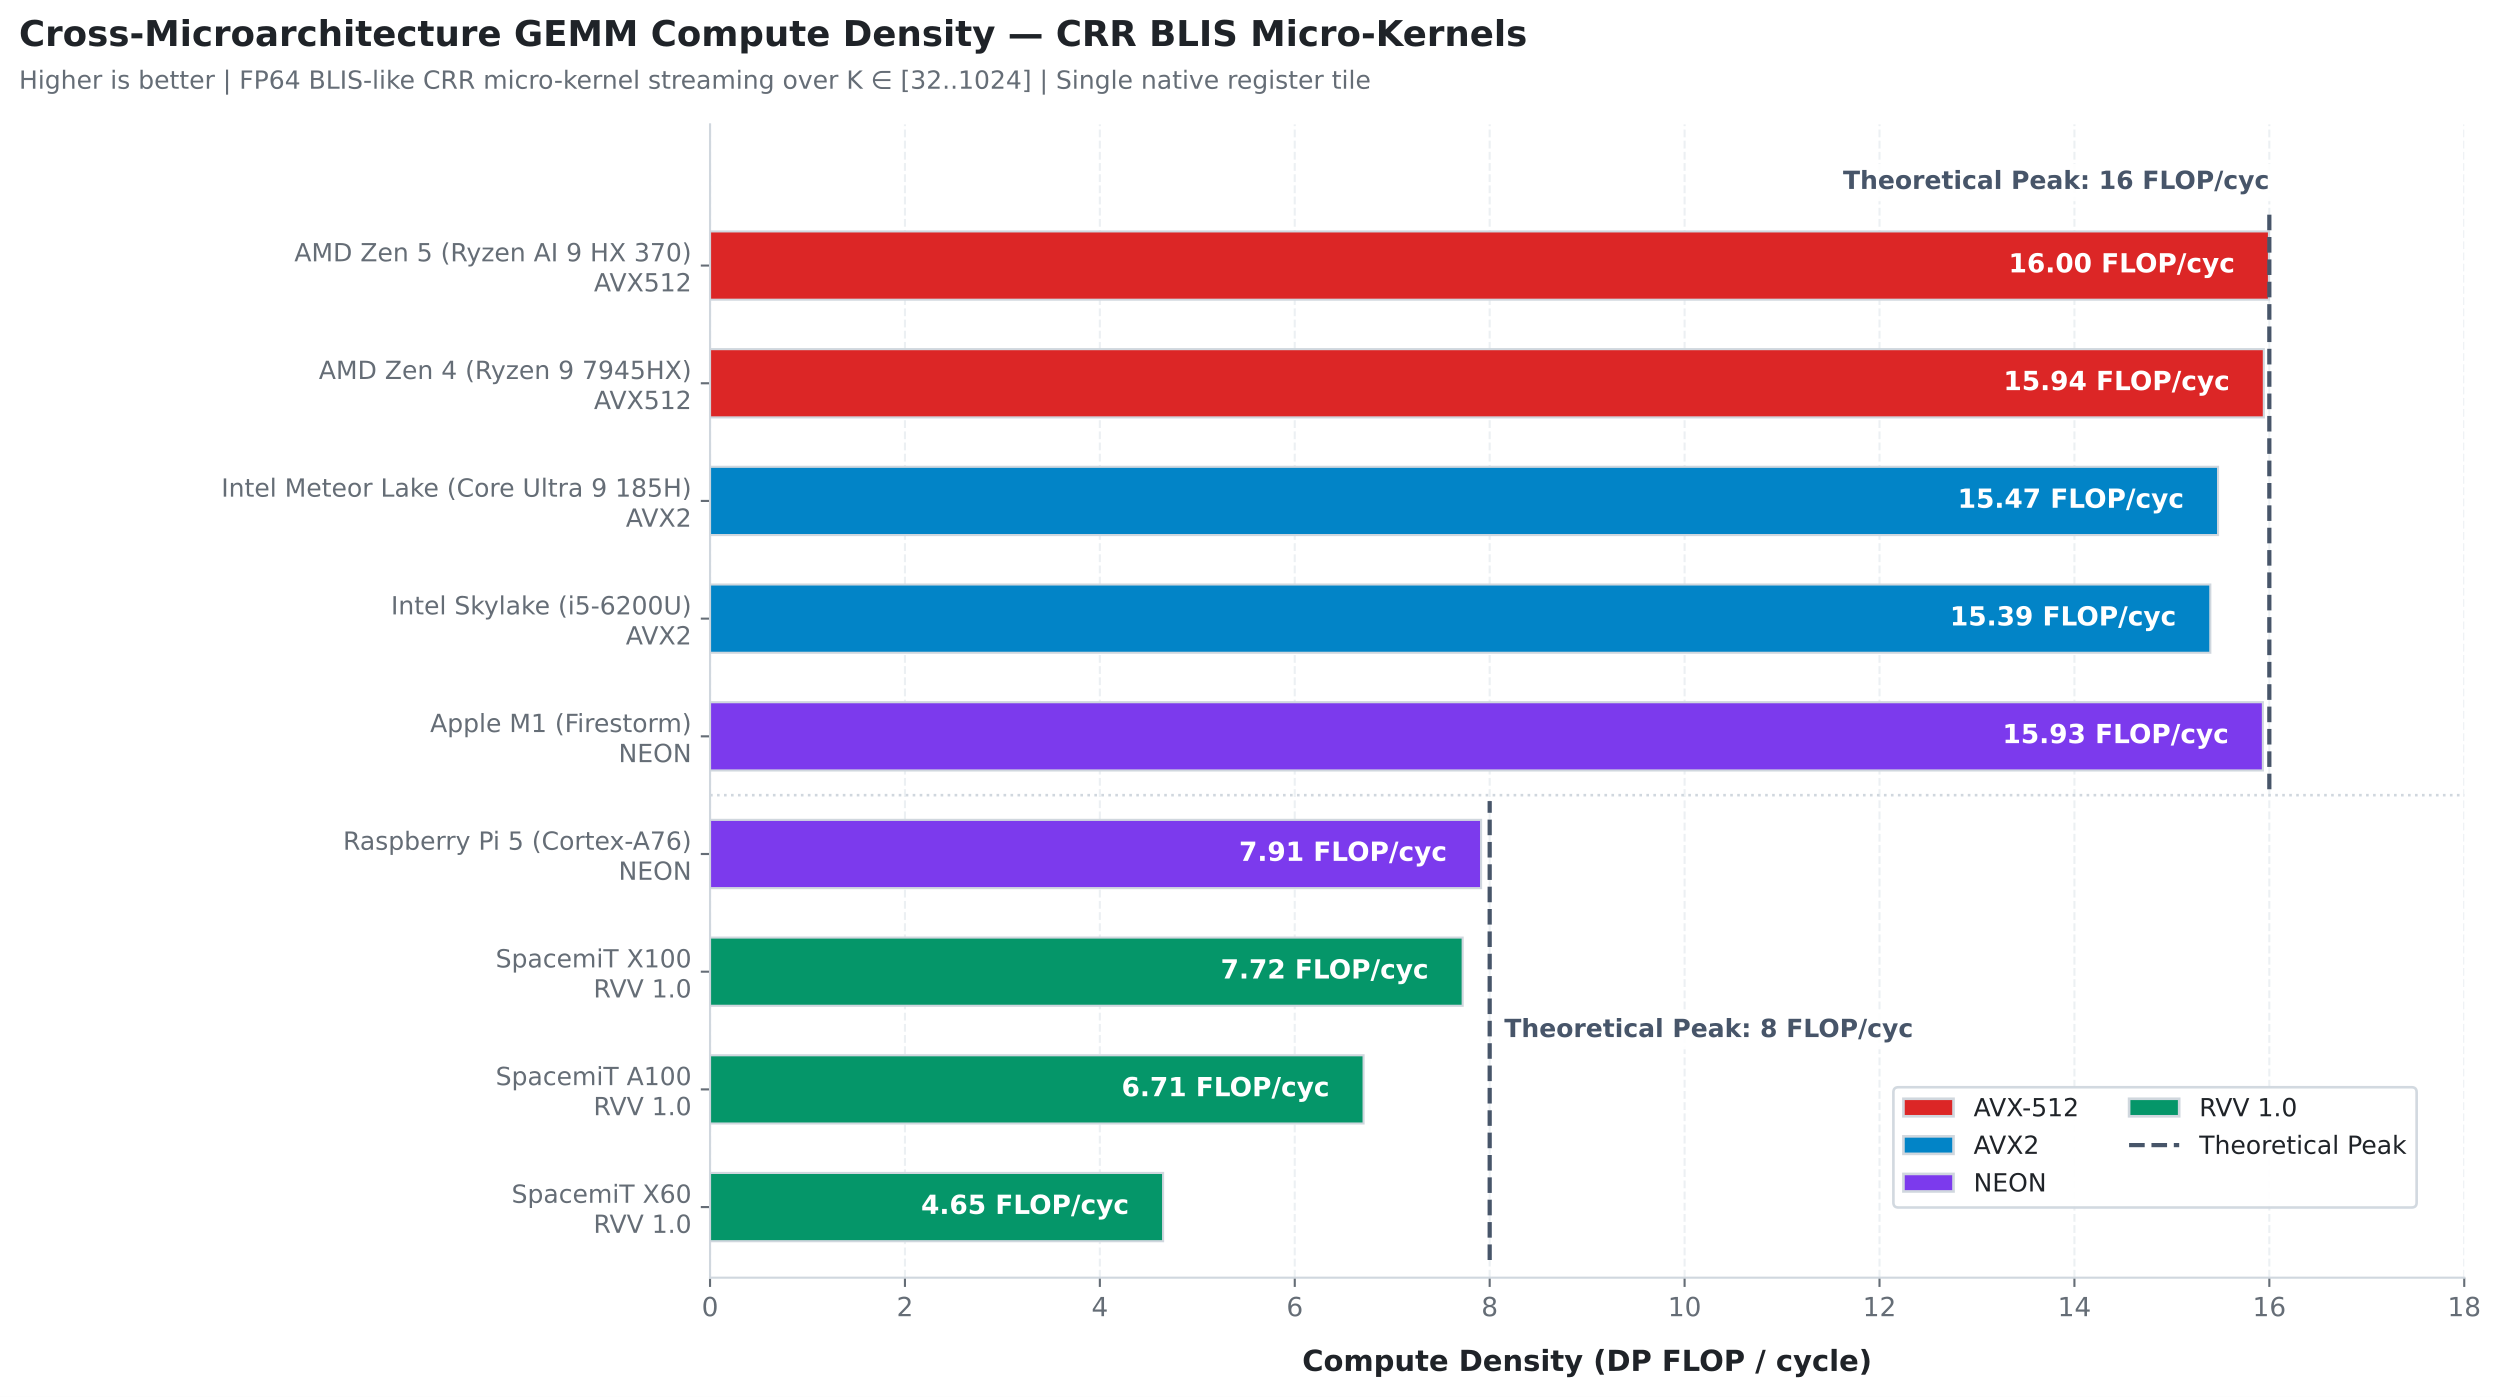
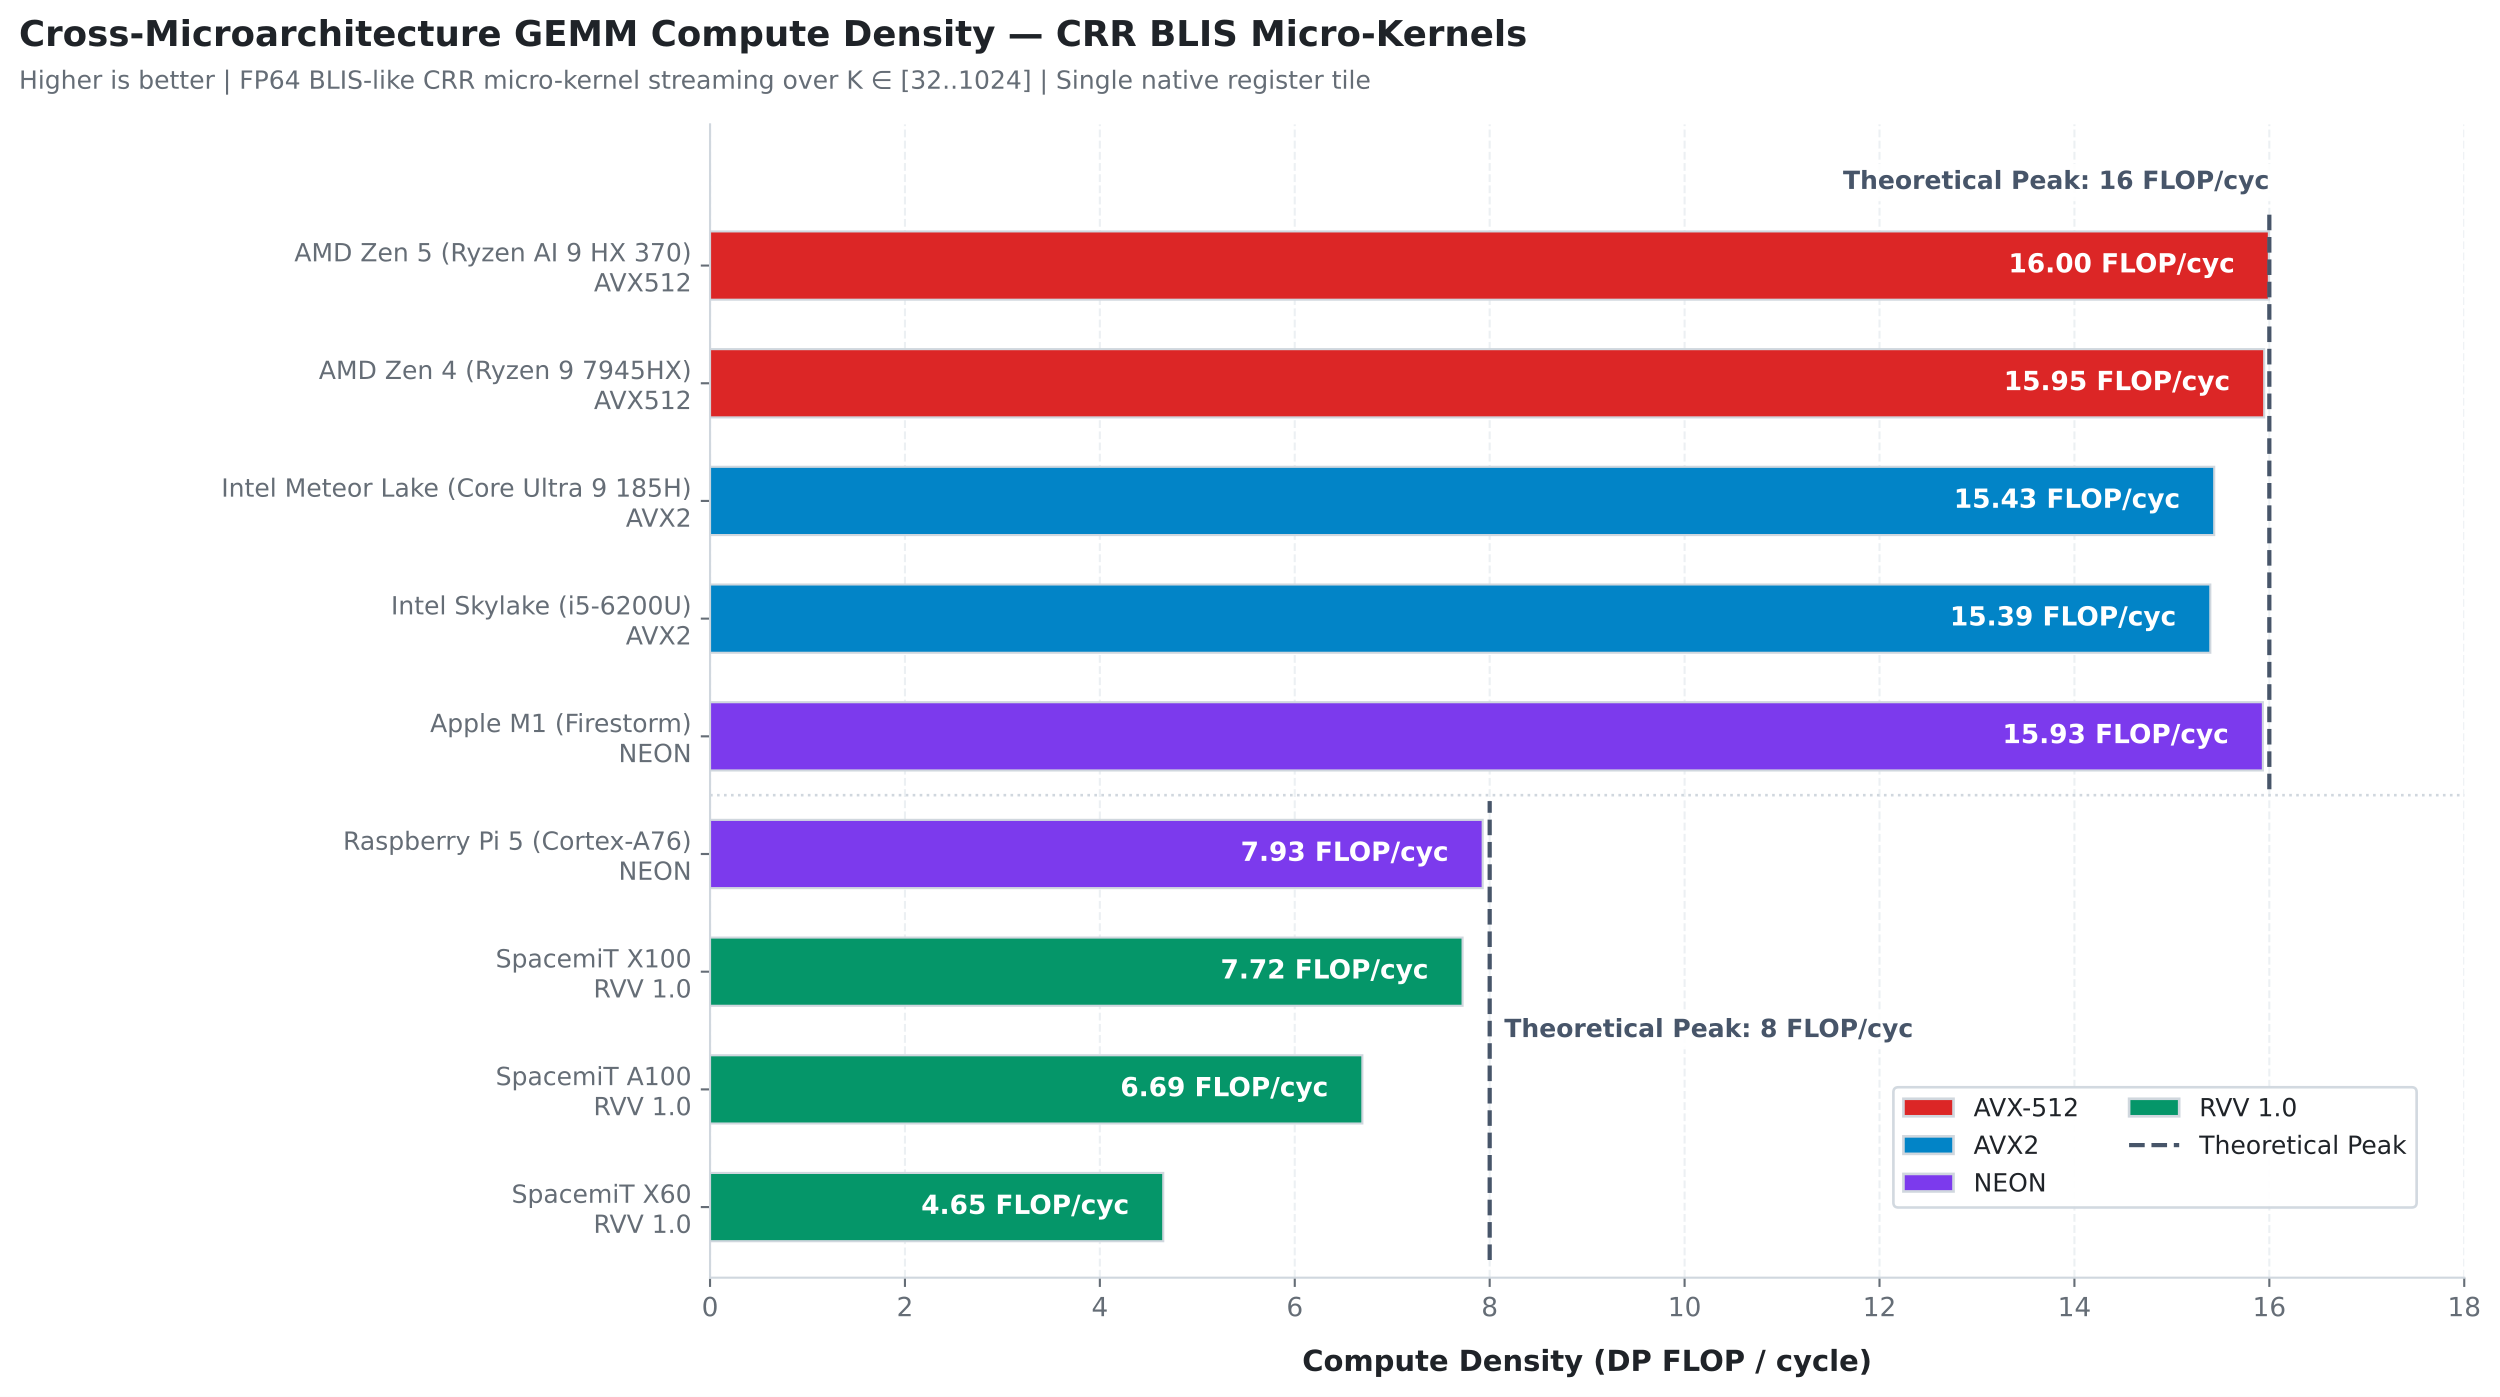
<svg xmlns="http://www.w3.org/2000/svg" xmlns:xlink="http://www.w3.org/1999/xlink" width="948.122pt" height="529.759pt" viewBox="0 0 948.122 529.759" version="1.1">
  <defs>
    <style type="text/css">*{stroke-linejoin: round; stroke-linecap: butt}</style>
  </defs>
  <g id="figure_1">
    <g id="patch_1">
      <path d="M 0 529.759  L 948.122 529.759  L 948.122 0  L 0 0  z " style="fill: #ffffff" />
    </g>
    <g id="axes_1">
      <g id="patch_2">
        <path d="M 269.28 484.558  L 934.56 484.558  L 934.56 47.158  L 269.28 47.158  z " style="fill: #ffffff" />
      </g>
      <g id="matplotlib.axis_1">
        <g id="xtick_1">
          <g id="line2d_1">
-             <path d="M 269.28 484.558  L 269.28 47.158  " clip-path="url(#p60f188872d)" style="fill: none; stroke-dasharray: 2.96,1.28; stroke-dashoffset: 0; stroke: #eaeef2; stroke-opacity: 0.9; stroke-width: 0.8" />
+             <path d="M 269.28 484.558  L 269.28 47.158  " clip-path="url(#p05e4e67a41)" style="fill: none; stroke-dasharray: 2.96,1.28; stroke-dashoffset: 0; stroke: #eaeef2; stroke-opacity: 0.9; stroke-width: 0.8" />
          </g>
          <g id="line2d_2">
            <defs>
-               <path id="mc9bd6285c5" d="M 0 0  L 0 3.5  " style="stroke: #656d76; stroke-width: 0.8" />
+               <path id="mbe280e5e3b" d="M 0 0  L 0 3.5  " style="stroke: #656d76; stroke-width: 0.8" />
            </defs>
            <g>
-               <use xlink:href="#mc9bd6285c5" x="269.28" y="484.558" style="fill: #656d76; stroke: #656d76; stroke-width: 0.8" />
+               <use xlink:href="#mbe280e5e3b" x="269.28" y="484.558" style="fill: #656d76; stroke: #656d76; stroke-width: 0.8" />
            </g>
          </g>
          <g id="text_1">
            <text style="font-size: 10px; font-family: 'DejaVu Sans', 'Liberation Sans', 'Helvetica', 'Arial', sans-serif; text-anchor: middle; fill: #656d76" x="269.28" y="499.156" transform="rotate(-0 269.28 499.1555)">0</text>
          </g>
        </g>
        <g id="xtick_2">
          <g id="line2d_3">
-             <path d="M 343.2 484.558  L 343.2 47.158  " clip-path="url(#p60f188872d)" style="fill: none; stroke-dasharray: 2.96,1.28; stroke-dashoffset: 0; stroke: #eaeef2; stroke-opacity: 0.9; stroke-width: 0.8" />
+             <path d="M 343.2 484.558  L 343.2 47.158  " clip-path="url(#p05e4e67a41)" style="fill: none; stroke-dasharray: 2.96,1.28; stroke-dashoffset: 0; stroke: #eaeef2; stroke-opacity: 0.9; stroke-width: 0.8" />
          </g>
          <g id="line2d_4">
            <g>
-               <use xlink:href="#mc9bd6285c5" x="343.2" y="484.558" style="fill: #656d76; stroke: #656d76; stroke-width: 0.8" />
+               <use xlink:href="#mbe280e5e3b" x="343.2" y="484.558" style="fill: #656d76; stroke: #656d76; stroke-width: 0.8" />
            </g>
          </g>
          <g id="text_2">
            <text style="font-size: 10px; font-family: 'DejaVu Sans', 'Liberation Sans', 'Helvetica', 'Arial', sans-serif; text-anchor: middle; fill: #656d76" x="343.2" y="499.156" transform="rotate(-0 343.2 499.1555)">2</text>
          </g>
        </g>
        <g id="xtick_3">
          <g id="line2d_5">
-             <path d="M 417.12 484.558  L 417.12 47.158  " clip-path="url(#p60f188872d)" style="fill: none; stroke-dasharray: 2.96,1.28; stroke-dashoffset: 0; stroke: #eaeef2; stroke-opacity: 0.9; stroke-width: 0.8" />
+             <path d="M 417.12 484.558  L 417.12 47.158  " clip-path="url(#p05e4e67a41)" style="fill: none; stroke-dasharray: 2.96,1.28; stroke-dashoffset: 0; stroke: #eaeef2; stroke-opacity: 0.9; stroke-width: 0.8" />
          </g>
          <g id="line2d_6">
            <g>
-               <use xlink:href="#mc9bd6285c5" x="417.12" y="484.558" style="fill: #656d76; stroke: #656d76; stroke-width: 0.8" />
+               <use xlink:href="#mbe280e5e3b" x="417.12" y="484.558" style="fill: #656d76; stroke: #656d76; stroke-width: 0.8" />
            </g>
          </g>
          <g id="text_3">
            <text style="font-size: 10px; font-family: 'DejaVu Sans', 'Liberation Sans', 'Helvetica', 'Arial', sans-serif; text-anchor: middle; fill: #656d76" x="417.12" y="499.156" transform="rotate(-0 417.12 499.1555)">4</text>
          </g>
        </g>
        <g id="xtick_4">
          <g id="line2d_7">
-             <path d="M 491.04 484.558  L 491.04 47.158  " clip-path="url(#p60f188872d)" style="fill: none; stroke-dasharray: 2.96,1.28; stroke-dashoffset: 0; stroke: #eaeef2; stroke-opacity: 0.9; stroke-width: 0.8" />
+             <path d="M 491.04 484.558  L 491.04 47.158  " clip-path="url(#p05e4e67a41)" style="fill: none; stroke-dasharray: 2.96,1.28; stroke-dashoffset: 0; stroke: #eaeef2; stroke-opacity: 0.9; stroke-width: 0.8" />
          </g>
          <g id="line2d_8">
            <g>
-               <use xlink:href="#mc9bd6285c5" x="491.04" y="484.558" style="fill: #656d76; stroke: #656d76; stroke-width: 0.8" />
+               <use xlink:href="#mbe280e5e3b" x="491.04" y="484.558" style="fill: #656d76; stroke: #656d76; stroke-width: 0.8" />
            </g>
          </g>
          <g id="text_4">
            <text style="font-size: 10px; font-family: 'DejaVu Sans', 'Liberation Sans', 'Helvetica', 'Arial', sans-serif; text-anchor: middle; fill: #656d76" x="491.04" y="499.156" transform="rotate(-0 491.04 499.1555)">6</text>
          </g>
        </g>
        <g id="xtick_5">
          <g id="line2d_9">
-             <path d="M 564.96 484.558  L 564.96 47.158  " clip-path="url(#p60f188872d)" style="fill: none; stroke-dasharray: 2.96,1.28; stroke-dashoffset: 0; stroke: #eaeef2; stroke-opacity: 0.9; stroke-width: 0.8" />
+             <path d="M 564.96 484.558  L 564.96 47.158  " clip-path="url(#p05e4e67a41)" style="fill: none; stroke-dasharray: 2.96,1.28; stroke-dashoffset: 0; stroke: #eaeef2; stroke-opacity: 0.9; stroke-width: 0.8" />
          </g>
          <g id="line2d_10">
            <g>
-               <use xlink:href="#mc9bd6285c5" x="564.96" y="484.558" style="fill: #656d76; stroke: #656d76; stroke-width: 0.8" />
+               <use xlink:href="#mbe280e5e3b" x="564.96" y="484.558" style="fill: #656d76; stroke: #656d76; stroke-width: 0.8" />
            </g>
          </g>
          <g id="text_5">
            <text style="font-size: 10px; font-family: 'DejaVu Sans', 'Liberation Sans', 'Helvetica', 'Arial', sans-serif; text-anchor: middle; fill: #656d76" x="564.96" y="499.156" transform="rotate(-0 564.96 499.1555)">8</text>
          </g>
        </g>
        <g id="xtick_6">
          <g id="line2d_11">
-             <path d="M 638.88 484.558  L 638.88 47.158  " clip-path="url(#p60f188872d)" style="fill: none; stroke-dasharray: 2.96,1.28; stroke-dashoffset: 0; stroke: #eaeef2; stroke-opacity: 0.9; stroke-width: 0.8" />
+             <path d="M 638.88 484.558  L 638.88 47.158  " clip-path="url(#p05e4e67a41)" style="fill: none; stroke-dasharray: 2.96,1.28; stroke-dashoffset: 0; stroke: #eaeef2; stroke-opacity: 0.9; stroke-width: 0.8" />
          </g>
          <g id="line2d_12">
            <g>
-               <use xlink:href="#mc9bd6285c5" x="638.88" y="484.558" style="fill: #656d76; stroke: #656d76; stroke-width: 0.8" />
+               <use xlink:href="#mbe280e5e3b" x="638.88" y="484.558" style="fill: #656d76; stroke: #656d76; stroke-width: 0.8" />
            </g>
          </g>
          <g id="text_6">
            <text style="font-size: 10px; font-family: 'DejaVu Sans', 'Liberation Sans', 'Helvetica', 'Arial', sans-serif; text-anchor: middle; fill: #656d76" x="638.88" y="499.156" transform="rotate(-0 638.88 499.1555)">10</text>
          </g>
        </g>
        <g id="xtick_7">
          <g id="line2d_13">
-             <path d="M 712.8 484.558  L 712.8 47.158  " clip-path="url(#p60f188872d)" style="fill: none; stroke-dasharray: 2.96,1.28; stroke-dashoffset: 0; stroke: #eaeef2; stroke-opacity: 0.9; stroke-width: 0.8" />
+             <path d="M 712.8 484.558  L 712.8 47.158  " clip-path="url(#p05e4e67a41)" style="fill: none; stroke-dasharray: 2.96,1.28; stroke-dashoffset: 0; stroke: #eaeef2; stroke-opacity: 0.9; stroke-width: 0.8" />
          </g>
          <g id="line2d_14">
            <g>
-               <use xlink:href="#mc9bd6285c5" x="712.8" y="484.558" style="fill: #656d76; stroke: #656d76; stroke-width: 0.8" />
+               <use xlink:href="#mbe280e5e3b" x="712.8" y="484.558" style="fill: #656d76; stroke: #656d76; stroke-width: 0.8" />
            </g>
          </g>
          <g id="text_7">
            <text style="font-size: 10px; font-family: 'DejaVu Sans', 'Liberation Sans', 'Helvetica', 'Arial', sans-serif; text-anchor: middle; fill: #656d76" x="712.8" y="499.156" transform="rotate(-0 712.8 499.1555)">12</text>
          </g>
        </g>
        <g id="xtick_8">
          <g id="line2d_15">
-             <path d="M 786.72 484.558  L 786.72 47.158  " clip-path="url(#p60f188872d)" style="fill: none; stroke-dasharray: 2.96,1.28; stroke-dashoffset: 0; stroke: #eaeef2; stroke-opacity: 0.9; stroke-width: 0.8" />
+             <path d="M 786.72 484.558  L 786.72 47.158  " clip-path="url(#p05e4e67a41)" style="fill: none; stroke-dasharray: 2.96,1.28; stroke-dashoffset: 0; stroke: #eaeef2; stroke-opacity: 0.9; stroke-width: 0.8" />
          </g>
          <g id="line2d_16">
            <g>
-               <use xlink:href="#mc9bd6285c5" x="786.72" y="484.558" style="fill: #656d76; stroke: #656d76; stroke-width: 0.8" />
+               <use xlink:href="#mbe280e5e3b" x="786.72" y="484.558" style="fill: #656d76; stroke: #656d76; stroke-width: 0.8" />
            </g>
          </g>
          <g id="text_8">
            <text style="font-size: 10px; font-family: 'DejaVu Sans', 'Liberation Sans', 'Helvetica', 'Arial', sans-serif; text-anchor: middle; fill: #656d76" x="786.72" y="499.156" transform="rotate(-0 786.72 499.1555)">14</text>
          </g>
        </g>
        <g id="xtick_9">
          <g id="line2d_17">
-             <path d="M 860.64 484.558  L 860.64 47.158  " clip-path="url(#p60f188872d)" style="fill: none; stroke-dasharray: 2.96,1.28; stroke-dashoffset: 0; stroke: #eaeef2; stroke-opacity: 0.9; stroke-width: 0.8" />
+             <path d="M 860.64 484.558  L 860.64 47.158  " clip-path="url(#p05e4e67a41)" style="fill: none; stroke-dasharray: 2.96,1.28; stroke-dashoffset: 0; stroke: #eaeef2; stroke-opacity: 0.9; stroke-width: 0.8" />
          </g>
          <g id="line2d_18">
            <g>
-               <use xlink:href="#mc9bd6285c5" x="860.64" y="484.558" style="fill: #656d76; stroke: #656d76; stroke-width: 0.8" />
+               <use xlink:href="#mbe280e5e3b" x="860.64" y="484.558" style="fill: #656d76; stroke: #656d76; stroke-width: 0.8" />
            </g>
          </g>
          <g id="text_9">
            <text style="font-size: 10px; font-family: 'DejaVu Sans', 'Liberation Sans', 'Helvetica', 'Arial', sans-serif; text-anchor: middle; fill: #656d76" x="860.64" y="499.156" transform="rotate(-0 860.64 499.1555)">16</text>
          </g>
        </g>
        <g id="xtick_10">
          <g id="line2d_19">
-             <path d="M 934.56 484.558  L 934.56 47.158  " clip-path="url(#p60f188872d)" style="fill: none; stroke-dasharray: 2.96,1.28; stroke-dashoffset: 0; stroke: #eaeef2; stroke-opacity: 0.9; stroke-width: 0.8" />
+             <path d="M 934.56 484.558  L 934.56 47.158  " clip-path="url(#p05e4e67a41)" style="fill: none; stroke-dasharray: 2.96,1.28; stroke-dashoffset: 0; stroke: #eaeef2; stroke-opacity: 0.9; stroke-width: 0.8" />
          </g>
          <g id="line2d_20">
            <g>
-               <use xlink:href="#mc9bd6285c5" x="934.56" y="484.558" style="fill: #656d76; stroke: #656d76; stroke-width: 0.8" />
+               <use xlink:href="#mbe280e5e3b" x="934.56" y="484.558" style="fill: #656d76; stroke: #656d76; stroke-width: 0.8" />
            </g>
          </g>
          <g id="text_10">
            <text style="font-size: 10px; font-family: 'DejaVu Sans', 'Liberation Sans', 'Helvetica', 'Arial', sans-serif; text-anchor: middle; fill: #656d76" x="934.56" y="499.156" transform="rotate(-0 934.56 499.1555)">18</text>
          </g>
        </g>
        <g id="text_11">
          <text style="font-weight: 700; font-size: 11px; font-family: 'DejaVu Sans', 'Liberation Sans', 'Helvetica', 'Arial', sans-serif; text-anchor: middle; fill: #1f2328" x="601.92" y="519.916" transform="rotate(-0 601.92 519.9162)">Compute Density (DP FLOP / cycle)</text>
        </g>
      </g>
      <g id="matplotlib.axis_2">
        <g id="ytick_1">
          <g id="line2d_21">
            <defs>
-               <path id="m02adb21839" d="M 0 0  L -3.5 0  " style="stroke: #656d76; stroke-width: 0.8" />
+               <path id="m7b9314d6ee" d="M 0 0  L -3.5 0  " style="stroke: #656d76; stroke-width: 0.8" />
            </defs>
            <g>
-               <use xlink:href="#m02adb21839" x="269.28" y="457.778" style="fill: #656d76; stroke: #656d76; stroke-width: 0.8" />
+               <use xlink:href="#m7b9314d6ee" x="269.28" y="457.778" style="fill: #656d76; stroke: #656d76; stroke-width: 0.8" />
            </g>
          </g>
          <g id="text_12">
            <text style="font-size: 9.5px; font-family: 'DejaVu Sans', 'Liberation Sans', 'Helvetica', 'Arial', sans-serif; fill: #656d76" transform="translate(194.0166 456.1621)">SpacemiT X60</text>
            <text style="font-size: 9.5px; font-family: 'DejaVu Sans', 'Liberation Sans', 'Helvetica', 'Arial', sans-serif; fill: #656d76" transform="translate(225.0741 467.5639)">RVV 1.0</text>
          </g>
        </g>
        <g id="ytick_2">
          <g id="line2d_22">
            <g>
-               <use xlink:href="#m02adb21839" x="269.28" y="413.146" style="fill: #656d76; stroke: #656d76; stroke-width: 0.8" />
+               <use xlink:href="#m7b9314d6ee" x="269.28" y="413.146" style="fill: #656d76; stroke: #656d76; stroke-width: 0.8" />
            </g>
          </g>
          <g id="text_13">
            <text style="font-size: 9.5px; font-family: 'DejaVu Sans', 'Liberation Sans', 'Helvetica', 'Arial', sans-serif; fill: #656d76" transform="translate(187.9811 411.5294)">SpacemiT A100</text>
            <text style="font-size: 9.5px; font-family: 'DejaVu Sans', 'Liberation Sans', 'Helvetica', 'Arial', sans-serif; fill: #656d76" transform="translate(225.0741 422.9313)">RVV 1.0</text>
          </g>
        </g>
        <g id="ytick_3">
          <g id="line2d_23">
            <g>
-               <use xlink:href="#m02adb21839" x="269.28" y="368.513" style="fill: #656d76; stroke: #656d76; stroke-width: 0.8" />
+               <use xlink:href="#m7b9314d6ee" x="269.28" y="368.513" style="fill: #656d76; stroke: #656d76; stroke-width: 0.8" />
            </g>
          </g>
          <g id="text_14">
            <text style="font-size: 9.5px; font-family: 'DejaVu Sans', 'Liberation Sans', 'Helvetica', 'Arial', sans-serif; fill: #656d76" transform="translate(187.9722 366.8968)">SpacemiT X100</text>
            <text style="font-size: 9.5px; font-family: 'DejaVu Sans', 'Liberation Sans', 'Helvetica', 'Arial', sans-serif; fill: #656d76" transform="translate(225.0741 378.2986)">RVV 1.0</text>
          </g>
        </g>
        <g id="ytick_4">
          <g id="line2d_24">
            <g>
-               <use xlink:href="#m02adb21839" x="269.28" y="323.88" style="fill: #656d76; stroke: #656d76; stroke-width: 0.8" />
+               <use xlink:href="#m7b9314d6ee" x="269.28" y="323.88" style="fill: #656d76; stroke: #656d76; stroke-width: 0.8" />
            </g>
          </g>
          <g id="text_15">
            <text style="font-size: 9.5px; font-family: 'DejaVu Sans', 'Liberation Sans', 'Helvetica', 'Arial', sans-serif; fill: #656d76" transform="translate(130.086 322.2641)">Raspberry Pi 5 (Cortex-A76)</text>
            <text style="font-size: 9.5px; font-family: 'DejaVu Sans', 'Liberation Sans', 'Helvetica', 'Arial', sans-serif; fill: #656d76" transform="translate(234.5845 333.666)">NEON</text>
          </g>
        </g>
        <g id="ytick_5">
          <g id="line2d_25">
            <g>
-               <use xlink:href="#m02adb21839" x="269.28" y="279.248" style="fill: #656d76; stroke: #656d76; stroke-width: 0.8" />
+               <use xlink:href="#m7b9314d6ee" x="269.28" y="279.248" style="fill: #656d76; stroke: #656d76; stroke-width: 0.8" />
            </g>
          </g>
          <g id="text_16">
            <text style="font-size: 9.5px; font-family: 'DejaVu Sans', 'Liberation Sans', 'Helvetica', 'Arial', sans-serif; fill: #656d76" transform="translate(163.1104 277.6315)">Apple M1 (Firestorm)</text>
            <text style="font-size: 9.5px; font-family: 'DejaVu Sans', 'Liberation Sans', 'Helvetica', 'Arial', sans-serif; fill: #656d76" transform="translate(234.5845 289.0333)">NEON</text>
          </g>
        </g>
        <g id="ytick_6">
          <g id="line2d_26">
            <g>
-               <use xlink:href="#m02adb21839" x="269.28" y="234.615" style="fill: #656d76; stroke: #656d76; stroke-width: 0.8" />
+               <use xlink:href="#m7b9314d6ee" x="269.28" y="234.615" style="fill: #656d76; stroke: #656d76; stroke-width: 0.8" />
            </g>
          </g>
          <g id="text_17">
            <text style="font-size: 9.5px; font-family: 'DejaVu Sans', 'Liberation Sans', 'Helvetica', 'Arial', sans-serif; fill: #656d76" transform="translate(148.2696 232.9988)">Intel Skylake (i5-6200U)</text>
            <text style="font-size: 9.5px; font-family: 'DejaVu Sans', 'Liberation Sans', 'Helvetica', 'Arial', sans-serif; fill: #656d76" transform="translate(237.338 244.4007)">AVX2</text>
          </g>
        </g>
        <g id="ytick_7">
          <g id="line2d_27">
            <g>
-               <use xlink:href="#m02adb21839" x="269.28" y="189.982" style="fill: #656d76; stroke: #656d76; stroke-width: 0.8" />
+               <use xlink:href="#m7b9314d6ee" x="269.28" y="189.982" style="fill: #656d76; stroke: #656d76; stroke-width: 0.8" />
            </g>
          </g>
          <g id="text_18">
            <text style="font-size: 9.5px; font-family: 'DejaVu Sans', 'Liberation Sans', 'Helvetica', 'Arial', sans-serif; fill: #656d76" transform="translate(83.91305 188.3662)">Intel Meteor Lake (Core Ultra 9 185H)</text>
            <text style="font-size: 9.5px; font-family: 'DejaVu Sans', 'Liberation Sans', 'Helvetica', 'Arial', sans-serif; fill: #656d76" transform="translate(237.338 199.768)">AVX2</text>
          </g>
        </g>
        <g id="ytick_8">
          <g id="line2d_28">
            <g>
-               <use xlink:href="#m02adb21839" x="269.28" y="145.35" style="fill: #656d76; stroke: #656d76; stroke-width: 0.8" />
+               <use xlink:href="#m7b9314d6ee" x="269.28" y="145.35" style="fill: #656d76; stroke: #656d76; stroke-width: 0.8" />
            </g>
          </g>
          <g id="text_19">
            <text style="font-size: 9.5px; font-family: 'DejaVu Sans', 'Liberation Sans', 'Helvetica', 'Arial', sans-serif; fill: #656d76" transform="translate(120.9126 143.7331)">AMD Zen 4 (Ryzen 9 7945HX)</text>
            <text style="font-size: 9.5px; font-family: 'DejaVu Sans', 'Liberation Sans', 'Helvetica', 'Arial', sans-serif; fill: #656d76" transform="translate(225.2493 155.135)">AVX512</text>
          </g>
        </g>
        <g id="ytick_9">
          <g id="line2d_29">
            <g>
-               <use xlink:href="#m02adb21839" x="269.28" y="100.717" style="fill: #656d76; stroke: #656d76; stroke-width: 0.8" />
+               <use xlink:href="#m7b9314d6ee" x="269.28" y="100.717" style="fill: #656d76; stroke: #656d76; stroke-width: 0.8" />
            </g>
          </g>
          <g id="text_20">
            <text style="font-size: 9.5px; font-family: 'DejaVu Sans', 'Liberation Sans', 'Helvetica', 'Arial', sans-serif; fill: #656d76" transform="translate(111.6174 99.1005)">AMD Zen 5 (Ryzen AI 9 HX 370)</text>
            <text style="font-size: 9.5px; font-family: 'DejaVu Sans', 'Liberation Sans', 'Helvetica', 'Arial', sans-serif; fill: #656d76" transform="translate(225.2493 110.5024)">AVX512</text>
          </g>
        </g>
      </g>
      <g id="line2d_30">
-         <path d="M 269.28 301.564  L 934.56 301.564  " clip-path="url(#p60f188872d)" style="fill: none; stroke-dasharray: 1,1.65; stroke-dashoffset: 0; stroke: #d0d7de" />
+         <path d="M 269.28 301.564  L 934.56 301.564  " clip-path="url(#p05e4e67a41)" style="fill: none; stroke-dasharray: 1,1.65; stroke-dashoffset: 0; stroke: #d0d7de" />
      </g>
      <g id="patch_3">
        <path d="M 269.28 484.558  L 269.28 47.158  " style="fill: none; stroke: #d0d7de; stroke-width: 0.8; stroke-linejoin: miter; stroke-linecap: square" />
      </g>
      <g id="patch_4">
        <path d="M 269.28 484.558  L 934.56 484.558  " style="fill: none; stroke: #d0d7de; stroke-width: 0.8; stroke-linejoin: miter; stroke-linecap: square" />
      </g>
      <g id="patch_5">
-         <path d="M 269.28 470.722  L 441.103 470.722  L 441.103 444.835  L 269.28 444.835  z " clip-path="url(#p60f188872d)" style="fill: #059669; stroke: #d0d7de; stroke-width: 0.8; stroke-linejoin: miter" />
+         <path d="M 269.28 470.722  L 441.159 470.722  L 441.159 444.835  L 269.28 444.835  z " clip-path="url(#p05e4e67a41)" style="fill: #059669; stroke: #d0d7de; stroke-width: 0.8; stroke-linejoin: miter" />
      </g>
      <g id="patch_6">
-         <path d="M 269.28 426.089  L 517.137 426.089  L 517.137 400.202  L 269.28 400.202  z " clip-path="url(#p60f188872d)" style="fill: #059669; stroke: #d0d7de; stroke-width: 0.8; stroke-linejoin: miter" />
+         <path d="M 269.28 426.089  L 516.675 426.089  L 516.675 400.202  L 269.28 400.202  z " clip-path="url(#p05e4e67a41)" style="fill: #059669; stroke: #d0d7de; stroke-width: 0.8; stroke-linejoin: miter" />
      </g>
      <g id="patch_7">
-         <path d="M 269.28 381.456  L 554.715 381.456  L 554.715 355.57  L 269.28 355.57  z " clip-path="url(#p60f188872d)" style="fill: #059669; stroke: #d0d7de; stroke-width: 0.8; stroke-linejoin: miter" />
+         <path d="M 269.28 381.456  L 554.681 381.456  L 554.681 355.57  L 269.28 355.57  z " clip-path="url(#p05e4e67a41)" style="fill: #059669; stroke: #d0d7de; stroke-width: 0.8; stroke-linejoin: miter" />
      </g>
      <g id="patch_8">
-         <path d="M 269.28 336.824  L 561.696 336.824  L 561.696 310.937  L 269.28 310.937  z " clip-path="url(#p60f188872d)" style="fill: #7c3aed; stroke: #d0d7de; stroke-width: 0.8; stroke-linejoin: miter" />
+         <path d="M 269.28 336.824  L 562.31 336.824  L 562.31 310.937  L 269.28 310.937  z " clip-path="url(#p05e4e67a41)" style="fill: #7c3aed; stroke: #d0d7de; stroke-width: 0.8; stroke-linejoin: miter" />
      </g>
      <g id="patch_9">
-         <path d="M 269.28 292.191  L 858.197 292.191  L 858.197 266.304  L 269.28 266.304  z " clip-path="url(#p60f188872d)" style="fill: #7c3aed; stroke: #d0d7de; stroke-width: 0.8; stroke-linejoin: miter" />
+         <path d="M 269.28 292.191  L 858.197 292.191  L 858.197 266.304  L 269.28 266.304  z " clip-path="url(#p05e4e67a41)" style="fill: #7c3aed; stroke: #d0d7de; stroke-width: 0.8; stroke-linejoin: miter" />
      </g>
      <g id="patch_10">
-         <path d="M 269.28 247.559  L 838.261 247.559  L 838.261 221.672  L 269.28 221.672  z " clip-path="url(#p60f188872d)" style="fill: #0284c7; stroke: #d0d7de; stroke-width: 0.8; stroke-linejoin: miter" />
+         <path d="M 269.28 247.559  L 838.261 247.559  L 838.261 221.672  L 269.28 221.672  z " clip-path="url(#p05e4e67a41)" style="fill: #0284c7; stroke: #d0d7de; stroke-width: 0.8; stroke-linejoin: miter" />
      </g>
      <g id="patch_11">
-         <path d="M 269.28 202.926  L 841.199 202.926  L 841.199 177.039  L 269.28 177.039  z " clip-path="url(#p60f188872d)" style="fill: #0284c7; stroke: #d0d7de; stroke-width: 0.8; stroke-linejoin: miter" />
+         <path d="M 269.28 202.926  L 839.739 202.926  L 839.739 177.039  L 269.28 177.039  z " clip-path="url(#p05e4e67a41)" style="fill: #0284c7; stroke: #d0d7de; stroke-width: 0.8; stroke-linejoin: miter" />
      </g>
      <g id="patch_12">
-         <path d="M 269.28 158.293  L 858.559 158.293  L 858.559 132.406  L 269.28 132.406  z " clip-path="url(#p60f188872d)" style="fill: #dc2626; stroke: #d0d7de; stroke-width: 0.8; stroke-linejoin: miter" />
+         <path d="M 269.28 158.293  L 858.696 158.293  L 858.696 132.406  L 269.28 132.406  z " clip-path="url(#p05e4e67a41)" style="fill: #dc2626; stroke: #d0d7de; stroke-width: 0.8; stroke-linejoin: miter" />
      </g>
      <g id="patch_13">
-         <path d="M 269.28 113.661  L 860.503 113.661  L 860.503 87.774  L 269.28 87.774  z " clip-path="url(#p60f188872d)" style="fill: #dc2626; stroke: #d0d7de; stroke-width: 0.8; stroke-linejoin: miter" />
+         <path d="M 269.28 113.661  L 860.466 113.661  L 860.466 87.774  L 269.28 87.774  z " clip-path="url(#p05e4e67a41)" style="fill: #dc2626; stroke: #d0d7de; stroke-width: 0.8; stroke-linejoin: miter" />
      </g>
      <g id="LineCollection_1">
-         <path d="M 564.96 477.863  L 564.96 303.796  " clip-path="url(#p60f188872d)" style="fill: none; stroke-dasharray: 5.92,2.56; stroke-dashoffset: 0; stroke: #475569; stroke-width: 1.6" />
+         <path d="M 564.96 477.863  L 564.96 303.796  " clip-path="url(#p05e4e67a41)" style="fill: none; stroke-dasharray: 5.92,2.56; stroke-dashoffset: 0; stroke: #475569; stroke-width: 1.6" />
      </g>
      <g id="text_21">
        <g id="patch_14">
          <path d="M 570.504 397.955  L 725.58 397.955  Q 727.955 397.955 727.955 395.58  L 727.955 386.079  Q 727.955 383.704 725.58 383.704  L 570.504 383.704  Q 568.129 383.704 568.129 386.079  L 568.129 395.58  Q 568.129 397.955 570.504 397.955  z " style="fill: #ffffff; opacity: 0.9" />
        </g>
        <text style="font-weight: 700; font-size: 9.5px; font-family: 'DejaVu Sans', 'Liberation Sans', 'Helvetica', 'Arial', sans-serif; text-anchor: start; fill: #475569" x="570.504" y="393.297" transform="rotate(-0 570.504 393.2975)">Theoretical Peak: 8 FLOP/cyc</text>
      </g>
      <g id="LineCollection_2">
-         <path d="M 860.64 299.332  L 860.64 80.632  " clip-path="url(#p60f188872d)" style="fill: none; stroke-dasharray: 5.92,2.56; stroke-dashoffset: 0; stroke: #475569; stroke-width: 1.6" />
+         <path d="M 860.64 299.332  L 860.64 80.632  " clip-path="url(#p05e4e67a41)" style="fill: none; stroke-dasharray: 5.92,2.56; stroke-dashoffset: 0; stroke: #475569; stroke-width: 1.6" />
      </g>
      <g id="text_22">
        <g id="patch_15">
          <path d="M 698.954 76.312  L 860.64 76.312  Q 863.015 76.312 863.015 73.937  L 863.015 64.437  Q 863.015 62.062 860.64 62.062  L 698.954 62.062  Q 696.579 62.062 696.579 64.437  L 696.579 73.937  Q 696.579 76.312 698.954 76.312  z " style="fill: #ffffff; opacity: 0.9" />
        </g>
        <text style="font-weight: 700; font-size: 9.5px; font-family: 'DejaVu Sans', 'Liberation Sans', 'Helvetica', 'Arial', sans-serif; text-anchor: end; fill: #475569" x="860.64" y="71.655" transform="rotate(-0 860.64 71.65526)">Theoretical Peak: 16 FLOP/cyc</text>
      </g>
      <g id="text_23">
-         <text style="font-weight: 700; font-size: 10px; font-family: 'DejaVu Sans', 'Liberation Sans', 'Helvetica', 'Arial', sans-serif; text-anchor: end; fill: #ffffff" x="428.167" y="460.376" transform="rotate(-0 428.1673 460.376)">4.65 FLOP/cyc</text>
+         <text style="font-weight: 700; font-size: 10px; font-family: 'DejaVu Sans', 'Liberation Sans', 'Helvetica', 'Arial', sans-serif; text-anchor: end; fill: #ffffff" x="428.223" y="460.376" transform="rotate(-0 428.2228 460.376)">4.65 FLOP/cyc</text>
      </g>
      <g id="text_24">
-         <text style="font-weight: 700; font-size: 10px; font-family: 'DejaVu Sans', 'Liberation Sans', 'Helvetica', 'Arial', sans-serif; text-anchor: end; fill: #ffffff" x="504.201" y="415.743" transform="rotate(-0 504.2015 415.7433)">6.71 FLOP/cyc</text>
+         <text style="font-weight: 700; font-size: 10px; font-family: 'DejaVu Sans', 'Liberation Sans', 'Helvetica', 'Arial', sans-serif; text-anchor: end; fill: #ffffff" x="503.739" y="415.743" transform="rotate(-0 503.7395 415.7433)">6.69 FLOP/cyc</text>
      </g>
      <g id="text_25">
-         <text style="font-weight: 700; font-size: 10px; font-family: 'DejaVu Sans', 'Liberation Sans', 'Helvetica', 'Arial', sans-serif; text-anchor: end; fill: #ffffff" x="541.779" y="371.111" transform="rotate(-0 541.7787 371.1106)">7.72 FLOP/cyc</text>
+         <text style="font-weight: 700; font-size: 10px; font-family: 'DejaVu Sans', 'Liberation Sans', 'Helvetica', 'Arial', sans-serif; text-anchor: end; fill: #ffffff" x="541.745" y="371.111" transform="rotate(-0 541.7454 371.1106)">7.72 FLOP/cyc</text>
      </g>
      <g id="text_26">
-         <text style="font-weight: 700; font-size: 10px; font-family: 'DejaVu Sans', 'Liberation Sans', 'Helvetica', 'Arial', sans-serif; text-anchor: end; fill: #ffffff" x="548.76" y="326.478" transform="rotate(-0 548.7604 326.478)">7.91 FLOP/cyc</text>
+         <text style="font-weight: 700; font-size: 10px; font-family: 'DejaVu Sans', 'Liberation Sans', 'Helvetica', 'Arial', sans-serif; text-anchor: end; fill: #ffffff" x="549.374" y="326.478" transform="rotate(-0 549.374 326.478)">7.93 FLOP/cyc</text>
      </g>
      <g id="text_27">
        <text style="font-weight: 700; font-size: 10px; font-family: 'DejaVu Sans', 'Liberation Sans', 'Helvetica', 'Arial', sans-serif; text-anchor: end; fill: #ffffff" x="845.261" y="281.845" transform="rotate(-0 845.2609 281.8453)">15.93 FLOP/cyc</text>
      </g>
      <g id="text_28">
        <text style="font-weight: 700; font-size: 10px; font-family: 'DejaVu Sans', 'Liberation Sans', 'Helvetica', 'Arial', sans-serif; text-anchor: end; fill: #ffffff" x="825.325" y="237.213" transform="rotate(-0 825.3247 237.2127)">15.39 FLOP/cyc</text>
      </g>
      <g id="text_29">
-         <text style="font-weight: 700; font-size: 10px; font-family: 'DejaVu Sans', 'Liberation Sans', 'Helvetica', 'Arial', sans-serif; text-anchor: end; fill: #ffffff" x="828.263" y="192.58" transform="rotate(-0 828.263 192.58)">15.47 FLOP/cyc</text>
+         <text style="font-weight: 700; font-size: 10px; font-family: 'DejaVu Sans', 'Liberation Sans', 'Helvetica', 'Arial', sans-serif; text-anchor: end; fill: #ffffff" x="826.803" y="192.58" transform="rotate(-0 826.8031 192.58)">15.43 FLOP/cyc</text>
      </g>
      <g id="text_30">
-         <text style="font-weight: 700; font-size: 10px; font-family: 'DejaVu Sans', 'Liberation Sans', 'Helvetica', 'Arial', sans-serif; text-anchor: end; fill: #ffffff" x="845.623" y="147.947" transform="rotate(-0 845.6232 147.9474)">15.94 FLOP/cyc</text>
+         <text style="font-weight: 700; font-size: 10px; font-family: 'DejaVu Sans', 'Liberation Sans', 'Helvetica', 'Arial', sans-serif; text-anchor: end; fill: #ffffff" x="845.76" y="147.947" transform="rotate(-0 845.7599 147.9474)">15.95 FLOP/cyc</text>
      </g>
      <g id="text_31">
-         <text style="font-weight: 700; font-size: 10px; font-family: 'DejaVu Sans', 'Liberation Sans', 'Helvetica', 'Arial', sans-serif; text-anchor: end; fill: #ffffff" x="847.567" y="103.315" transform="rotate(-0 847.5672 103.3147)">16.00 FLOP/cyc</text>
+         <text style="font-weight: 700; font-size: 10px; font-family: 'DejaVu Sans', 'Liberation Sans', 'Helvetica', 'Arial', sans-serif; text-anchor: end; fill: #ffffff" x="847.53" y="103.315" transform="rotate(-0 847.5303 103.3147)">16.00 FLOP/cyc</text>
      </g>
      <g id="legend_1">
        <g id="patch_16">
          <path d="M 719.972 457.938  L 914.604 457.938  Q 916.504 457.938 916.504 456.038  L 916.504 414.236  Q 916.504 412.336 914.604 412.336  L 719.972 412.336  Q 718.072 412.336 718.072 414.236  L 718.072 456.038  Q 718.072 457.938 719.972 457.938  z " style="fill: #ffffff; opacity: 0.95; stroke: #d0d7de; stroke-linejoin: miter" />
        </g>
        <g id="patch_17">
          <path d="M 721.872 423.354  L 740.872 423.354  L 740.872 416.704  L 721.872 416.704  z " style="fill: #dc2626; stroke: #d0d7de; stroke-linejoin: miter" />
        </g>
        <g id="text_32">
          <text style="font-size: 9.5px; font-family: 'DejaVu Sans', 'Liberation Sans', 'Helvetica', 'Arial', sans-serif; text-anchor: start; fill: #1f2328" x="748.472" y="423.354" transform="rotate(-0 748.4717 423.3542)">AVX-512</text>
        </g>
        <g id="patch_18">
          <path d="M 721.872 437.605  L 740.872 437.605  L 740.872 430.955  L 721.872 430.955  z " style="fill: #0284c7; stroke: #d0d7de; stroke-linejoin: miter" />
        </g>
        <g id="text_33">
          <text style="font-size: 9.5px; font-family: 'DejaVu Sans', 'Liberation Sans', 'Helvetica', 'Arial', sans-serif; text-anchor: start; fill: #1f2328" x="748.472" y="437.605" transform="rotate(-0 748.4717 437.6049)">AVX2</text>
        </g>
        <g id="patch_19">
          <path d="M 721.872 451.856  L 740.872 451.856  L 740.872 445.206  L 721.872 445.206  z " style="fill: #7c3aed; stroke: #d0d7de; stroke-linejoin: miter" />
        </g>
        <g id="text_34">
          <text style="font-size: 9.5px; font-family: 'DejaVu Sans', 'Liberation Sans', 'Helvetica', 'Arial', sans-serif; text-anchor: start; fill: #1f2328" x="748.472" y="451.856" transform="rotate(-0 748.4717 451.8557)">NEON</text>
        </g>
        <g id="patch_20">
          <path d="M 807.456 423.354  L 826.456 423.354  L 826.456 416.704  L 807.456 416.704  z " style="fill: #059669; stroke: #d0d7de; stroke-linejoin: miter" />
        </g>
        <g id="text_35">
          <text style="font-size: 9.5px; font-family: 'DejaVu Sans', 'Liberation Sans', 'Helvetica', 'Arial', sans-serif; text-anchor: start; fill: #1f2328" x="834.056" y="423.354" transform="rotate(-0 834.0563 423.3542)">RVV 1.0</text>
        </g>
        <g id="line2d_31">
          <path d="M 807.456 434.28  L 816.956 434.28  L 826.456 434.28  " style="fill: none; stroke-dasharray: 5.92,2.56; stroke-dashoffset: 0; stroke: #475569; stroke-width: 1.6" />
        </g>
        <g id="text_36">
          <text style="font-size: 9.5px; font-family: 'DejaVu Sans', 'Liberation Sans', 'Helvetica', 'Arial', sans-serif; text-anchor: start; fill: #1f2328" x="834.056" y="437.605" transform="rotate(-0 834.0563 437.6049)">Theoretical Peak</text>
        </g>
      </g>
    </g>
    <g id="text_37">
      <text style="font-weight: 700; font-size: 13.5px; font-family: 'DejaVu Sans', 'Liberation Sans', 'Helvetica', 'Arial', sans-serif; text-anchor: start; fill: #1f2328" x="7.2" y="17.458" transform="rotate(-0 7.2 17.45789)">Cross-Microarchitecture GEMM Compute Density — CRR BLIS Micro-Kernels</text>
    </g>
    <g id="text_38">
      <text style="font-size: 9.5px; font-family: 'DejaVu Sans', 'Liberation Sans', 'Helvetica', 'Arial', sans-serif; text-anchor: start; fill: #656d76" x="7.2" y="33.658" transform="rotate(-0 7.2 33.65789)">Higher is better | FP64 BLIS-like CRR micro-kernel streaming over K ∈ [32..1024] | Single native register tile</text>
    </g>
  </g>
  <defs>
-     <clipPath id="p60f188872d">
+     <clipPath id="p05e4e67a41">
      <rect x="269.28" y="47.158" width="665.28" height="437.4" />
    </clipPath>
  </defs>
</svg>
